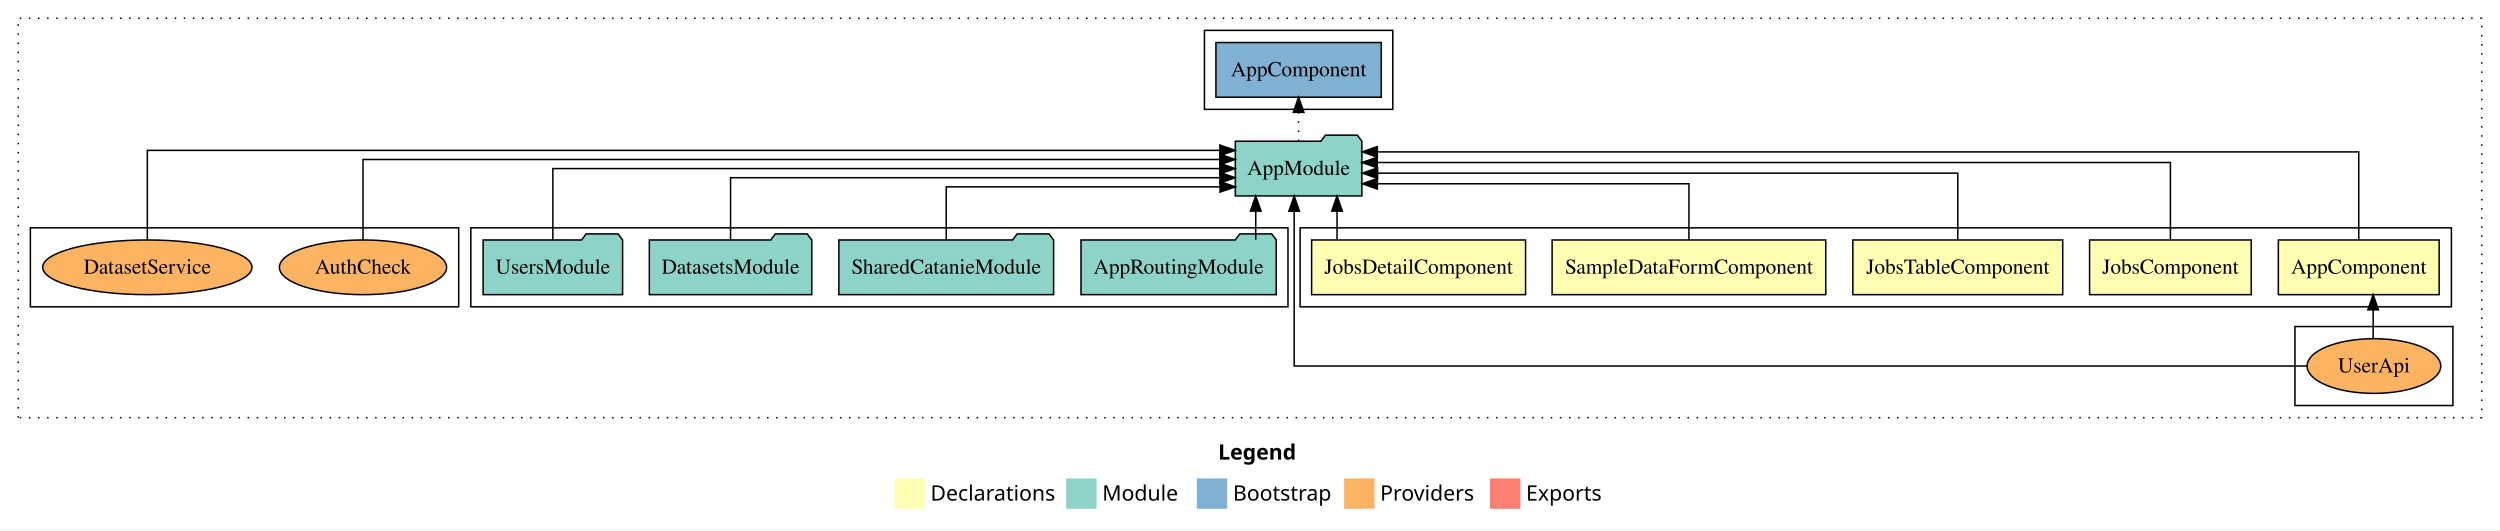
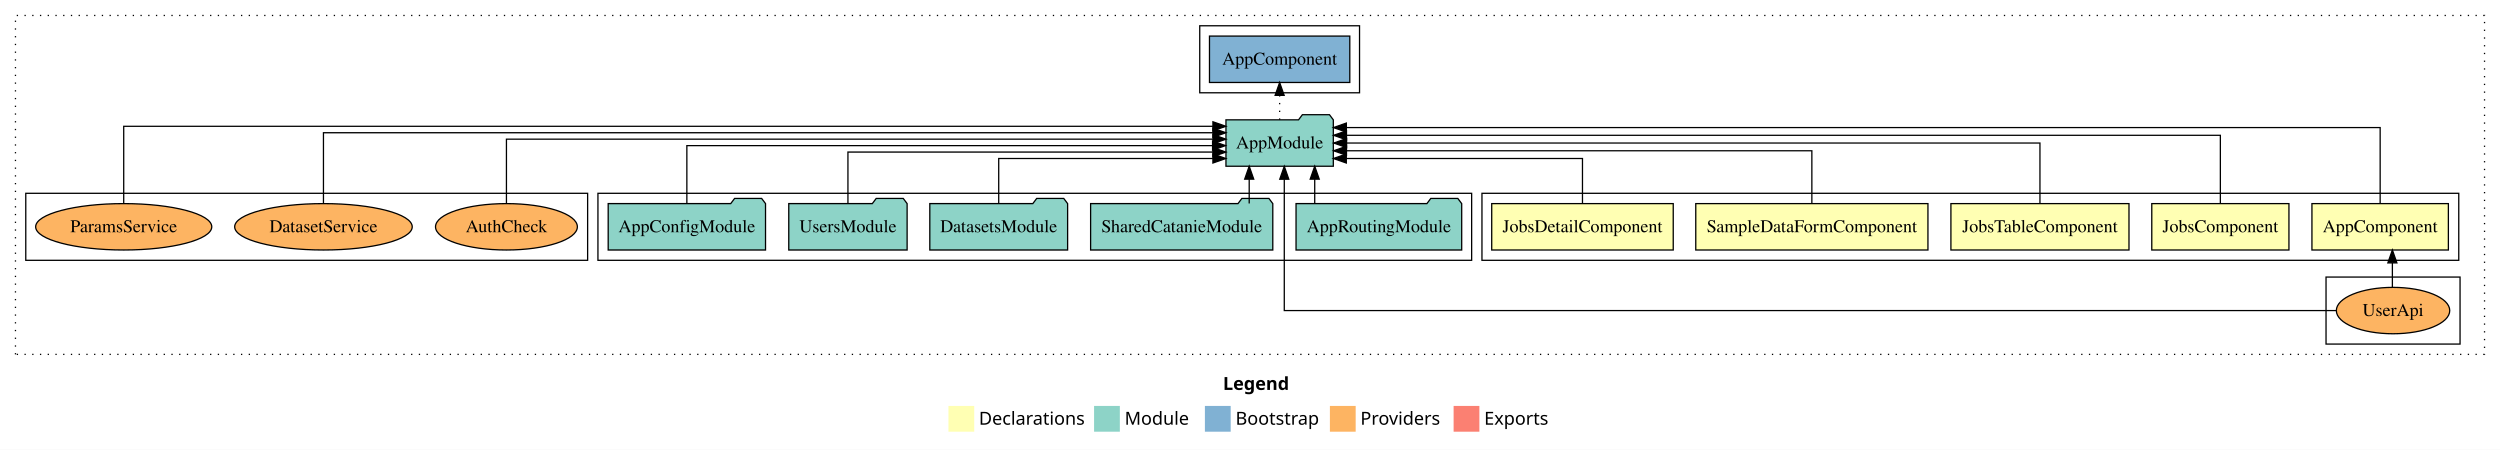
- <svg xmlns="http://www.w3.org/2000/svg" width="1646pt" height="349pt" viewBox="0.00 0.00 1646.00 349.00">
+ <svg xmlns="http://www.w3.org/2000/svg" width="1940pt" height="349pt" viewBox="0.00 0.00 1940.00 349.00">
  <g id="graph0" class="graph" transform="scale(1 1) rotate(0) translate(4 345)">
-     <polygon fill="#ffffff" stroke="transparent" points="-4,4 -4,-345 1642,-345 1642,4 -4,4" />
-     <text text-anchor="start" x="798.009" y="-42.4" font-family="sans-serif" font-weight="bold" font-size="14.00" fill="#000000">Legend</text>
-     <polygon fill="#ffffb3" stroke="transparent" points="585,-10 585,-30 605,-30 605,-10 585,-10" />
-     <text text-anchor="start" x="608.629" y="-15.4" font-family="sans-serif" font-size="14.00" fill="#000000">  Declarations</text>
-     <polygon fill="#8dd3c7" stroke="transparent" points="698,-10 698,-30 718,-30 718,-10 698,-10" />
-     <text text-anchor="start" x="721.725" y="-15.4" font-family="sans-serif" font-size="14.00" fill="#000000">  Module</text>
-     <polygon fill="#80b1d3" stroke="transparent" points="784,-10 784,-30 804,-30 804,-10 784,-10" />
-     <text text-anchor="start" x="807.781" y="-15.4" font-family="sans-serif" font-size="14.00" fill="#000000">  Bootstrap</text>
-     <polygon fill="#fdb462" stroke="transparent" points="881,-10 881,-30 901,-30 901,-10 881,-10" />
-     <text text-anchor="start" x="904.673" y="-15.4" font-family="sans-serif" font-size="14.00" fill="#000000">  Providers</text>
-     <polygon fill="#fb8072" stroke="transparent" points="977,-10 977,-30 997,-30 997,-10 977,-10" />
-     <text text-anchor="start" x="1000.726" y="-15.4" font-family="sans-serif" font-size="14.00" fill="#000000">  Exports</text>
+     <polygon fill="#ffffff" stroke="transparent" points="-4,4 -4,-345 1936,-345 1936,4 -4,4" />
+     <text text-anchor="start" x="945.009" y="-42.4" font-family="sans-serif" font-weight="bold" font-size="14.00" fill="#000000">Legend</text>
+     <polygon fill="#ffffb3" stroke="transparent" points="732,-10 732,-30 752,-30 752,-10 732,-10" />
+     <text text-anchor="start" x="755.629" y="-15.4" font-family="sans-serif" font-size="14.00" fill="#000000">  Declarations</text>
+     <polygon fill="#8dd3c7" stroke="transparent" points="845,-10 845,-30 865,-30 865,-10 845,-10" />
+     <text text-anchor="start" x="868.725" y="-15.4" font-family="sans-serif" font-size="14.00" fill="#000000">  Module</text>
+     <polygon fill="#80b1d3" stroke="transparent" points="931,-10 931,-30 951,-30 951,-10 931,-10" />
+     <text text-anchor="start" x="954.781" y="-15.4" font-family="sans-serif" font-size="14.00" fill="#000000">  Bootstrap</text>
+     <polygon fill="#fdb462" stroke="transparent" points="1028,-10 1028,-30 1048,-30 1048,-10 1028,-10" />
+     <text text-anchor="start" x="1051.673" y="-15.4" font-family="sans-serif" font-size="14.00" fill="#000000">  Providers</text>
+     <polygon fill="#fb8072" stroke="transparent" points="1124,-10 1124,-30 1144,-30 1144,-10 1124,-10" />
+     <text text-anchor="start" x="1147.726" y="-15.4" font-family="sans-serif" font-size="14.00" fill="#000000">  Exports</text>
    <g id="clust1" class="cluster">
-       <polygon fill="none" stroke="#000000" stroke-dasharray="1,5" points="8,-70 8,-333 1630,-333 1630,-70 8,-70" />
+       <polygon fill="none" stroke="#000000" stroke-dasharray="1,5" points="8,-70 8,-333 1924,-333 1924,-70 8,-70" />
    </g>
    <g id="clust2" class="cluster">
-       <polygon fill="none" stroke="#000000" points="852,-143 852,-195 1610,-195 1610,-143 852,-143" />
+       <polygon fill="none" stroke="#000000" points="1146,-143 1146,-195 1904,-195 1904,-143 1146,-143" />
    </g>
    <g id="clust3" class="cluster">
-       <polygon fill="none" stroke="#000000" points="1507,-78 1507,-130 1611,-130 1611,-78 1507,-78" />
+       <polygon fill="none" stroke="#000000" points="1801,-78 1801,-130 1905,-130 1905,-78 1801,-78" />
    </g>
    <g id="clust8" class="cluster">
-       <polygon fill="none" stroke="#000000" points="306,-143 306,-195 844,-195 844,-143 306,-143" />
+       <polygon fill="none" stroke="#000000" points="460,-143 460,-195 1138,-195 1138,-143 460,-143" />
    </g>
    <g id="clust10" class="cluster">
-       <polygon fill="none" stroke="#000000" points="789,-273 789,-325 913,-325 913,-273 789,-273" />
+       <polygon fill="none" stroke="#000000" points="927,-273 927,-325 1051,-325 1051,-273 927,-273" />
    </g>
    <g id="clust11" class="cluster">
-       <polygon fill="none" stroke="#000000" points="16,-143 16,-195 298,-195 298,-143 16,-143" />
+       <polygon fill="none" stroke="#000000" points="16,-143 16,-195 452,-195 452,-143 16,-143" />
    </g>
    <g id="node1" class="node">
-       <polygon fill="#ffffb3" stroke="#000000" points="1601.94,-187 1496.06,-187 1496.06,-151 1601.94,-151 1601.94,-187" />
-       <text text-anchor="middle" x="1549" y="-164.8" font-family="Times,serif" font-size="14.00" fill="#000000">AppComponent</text>
+       <polygon fill="#ffffb3" stroke="#000000" points="1895.94,-187 1790.06,-187 1790.06,-151 1895.94,-151 1895.94,-187" />
+       <text text-anchor="middle" x="1843" y="-164.8" font-family="Times,serif" font-size="14.00" fill="#000000">AppComponent</text>
    </g>
    <g id="node6" class="node">
-       <polygon fill="#8dd3c7" stroke="#000000" points="892.657,-252 889.657,-256 868.657,-256 865.657,-252 809.343,-252 809.343,-216 892.657,-216 892.657,-252" />
-       <text text-anchor="middle" x="851" y="-229.8" font-family="Times,serif" font-size="14.00" fill="#000000">AppModule</text>
+       <polygon fill="#8dd3c7" stroke="#000000" points="1030.657,-252 1027.657,-256 1006.657,-256 1003.657,-252 947.343,-252 947.343,-216 1030.657,-216 1030.657,-252" />
+       <text text-anchor="middle" x="989" y="-229.8" font-family="Times,serif" font-size="14.00" fill="#000000">AppModule</text>
    </g>
    <g id="edge1" class="edge">
-       <path fill="none" stroke="#000000" d="M1549,-187.011C1549,-209.485 1549,-245 1549,-245 1549,-245 902.832,-245 902.832,-245" />
-       <polygon fill="#000000" stroke="#000000" points="902.832,-241.5 892.832,-245 902.832,-248.5 902.832,-241.5" />
+       <path fill="none" stroke="#000000" d="M1843,-187.248C1843,-210.018 1843,-246 1843,-246 1843,-246 1040.768,-246 1040.768,-246" />
+       <polygon fill="#000000" stroke="#000000" points="1040.768,-242.5 1030.768,-246 1040.768,-249.5 1040.768,-242.5" />
    </g>
    <g id="node2" class="node">
-       <polygon fill="#ffffb3" stroke="#000000" points="1478.222,-187 1371.778,-187 1371.778,-151 1478.222,-151 1478.222,-187" />
-       <text text-anchor="middle" x="1425" y="-164.8" font-family="Times,serif" font-size="14.00" fill="#000000">JobsComponent</text>
+       <polygon fill="#ffffb3" stroke="#000000" points="1772.222,-187 1665.778,-187 1665.778,-151 1772.222,-151 1772.222,-187" />
+       <text text-anchor="middle" x="1719" y="-164.8" font-family="Times,serif" font-size="14.00" fill="#000000">JobsComponent</text>
    </g>
    <g id="edge3" class="edge">
-       <path fill="none" stroke="#000000" d="M1425,-187.129C1425,-207.572 1425,-238 1425,-238 1425,-238 902.743,-238 902.743,-238" />
-       <polygon fill="#000000" stroke="#000000" points="902.743,-234.5 892.743,-238 902.743,-241.5 902.743,-234.5" />
+       <path fill="none" stroke="#000000" d="M1719,-187.284C1719,-208.321 1719,-240 1719,-240 1719,-240 1040.87,-240 1040.87,-240" />
+       <polygon fill="#000000" stroke="#000000" points="1040.87,-236.5 1030.87,-240 1040.87,-243.5 1040.87,-236.5" />
    </g>
    <g id="node3" class="node">
-       <polygon fill="#ffffb3" stroke="#000000" points="1354.094,-187 1215.906,-187 1215.906,-151 1354.094,-151 1354.094,-187" />
-       <text text-anchor="middle" x="1285" y="-164.8" font-family="Times,serif" font-size="14.00" fill="#000000">JobsTableComponent</text>
+       <polygon fill="#ffffb3" stroke="#000000" points="1648.094,-187 1509.906,-187 1509.906,-151 1648.094,-151 1648.094,-187" />
+       <text text-anchor="middle" x="1579" y="-164.8" font-family="Times,serif" font-size="14.00" fill="#000000">JobsTableComponent</text>
    </g>
    <g id="edge4" class="edge">
-       <path fill="none" stroke="#000000" d="M1285,-187.267C1285,-205.555 1285,-231 1285,-231 1285,-231 903.008,-231 903.008,-231" />
-       <polygon fill="#000000" stroke="#000000" points="903.008,-227.5 893.008,-231 903.008,-234.5 903.008,-227.5" />
+       <path fill="none" stroke="#000000" d="M1579,-187.106C1579,-206.339 1579,-234 1579,-234 1579,-234 1040.958,-234 1040.958,-234" />
+       <polygon fill="#000000" stroke="#000000" points="1040.958,-230.5 1030.958,-234 1040.958,-237.5 1040.958,-230.5" />
    </g>
    <g id="node4" class="node">
-       <polygon fill="#ffffb3" stroke="#000000" points="1198.086,-187 1017.914,-187 1017.914,-151 1198.086,-151 1198.086,-187" />
-       <text text-anchor="middle" x="1108" y="-164.8" font-family="Times,serif" font-size="14.00" fill="#000000">SampleDataFormComponent</text>
+       <polygon fill="#ffffb3" stroke="#000000" points="1492.086,-187 1311.914,-187 1311.914,-151 1492.086,-151 1492.086,-187" />
+       <text text-anchor="middle" x="1402" y="-164.8" font-family="Times,serif" font-size="14.00" fill="#000000">SampleDataFormComponent</text>
    </g>
    <g id="edge5" class="edge">
-       <path fill="none" stroke="#000000" d="M1108,-187.009C1108,-203.049 1108,-224 1108,-224 1108,-224 902.864,-224 902.864,-224" />
-       <polygon fill="#000000" stroke="#000000" points="902.864,-220.5 892.864,-224 902.863,-227.5 902.864,-220.5" />
+       <path fill="none" stroke="#000000" d="M1402,-187.023C1402,-204.373 1402,-228 1402,-228 1402,-228 1040.873,-228 1040.873,-228" />
+       <polygon fill="#000000" stroke="#000000" points="1040.873,-224.5 1030.873,-228 1040.873,-231.5 1040.873,-224.5" />
    </g>
    <g id="node5" class="node">
-       <polygon fill="#ffffb3" stroke="#000000" points="1000.43,-187 859.57,-187 859.57,-151 1000.43,-151 1000.43,-187" />
-       <text text-anchor="middle" x="930" y="-164.8" font-family="Times,serif" font-size="14.00" fill="#000000">JobsDetailComponent</text>
+       <polygon fill="#ffffb3" stroke="#000000" points="1294.43,-187 1153.57,-187 1153.57,-151 1294.43,-151 1294.43,-187" />
+       <text text-anchor="middle" x="1224" y="-164.8" font-family="Times,serif" font-size="14.00" fill="#000000">JobsDetailComponent</text>
    </g>
    <g id="edge6" class="edge">
-       <path fill="none" stroke="#000000" d="M876.307,-187.106C876.307,-187.106 876.307,-205.991 876.307,-205.991" />
-       <polygon fill="#000000" stroke="#000000" points="872.807,-205.991 876.307,-215.991 879.807,-205.991 872.807,-205.991" />
+       <path fill="none" stroke="#000000" d="M1224,-187.24C1224,-202.571 1224,-222 1224,-222 1224,-222 1040.743,-222 1040.743,-222" />
+       <polygon fill="#000000" stroke="#000000" points="1040.743,-218.5 1030.743,-222 1040.743,-225.5 1040.743,-218.5" />
+     </g>
+     <g id="node13" class="node">
+       <polygon fill="#80b1d3" stroke="#000000" points="1043.439,-317 934.561,-317 934.561,-281 1043.439,-281 1043.439,-317" />
+       <text text-anchor="middle" x="989" y="-294.8" font-family="Times,serif" font-size="14.00" fill="#000000">AppComponent </text>
+     </g>
+     <g id="edge12" class="edge">
+       <path fill="none" stroke="#000000" stroke-dasharray="1,5" d="M989,-252.106C989,-252.106 989,-270.991 989,-270.991" />
+       <polygon fill="#000000" stroke="#000000" points="985.5,-270.991 989,-280.991 992.5,-270.991 985.5,-270.991" />
+     </g>
+     <g id="node7" class="node">
+       <ellipse fill="#fdb462" stroke="#000000" cx="1853" cy="-104" rx="43.998" ry="18" />
+       <text text-anchor="middle" x="1853" y="-99.8" font-family="Times,serif" font-size="14.00" fill="#000000">UserApi</text>
+     </g>
+     <g id="edge2" class="edge">
+       <path fill="none" stroke="#000000" d="M1852.486,-122.106C1852.486,-122.106 1852.486,-140.991 1852.486,-140.991" />
+       <polygon fill="#000000" stroke="#000000" points="1848.986,-140.991 1852.486,-150.991 1855.986,-140.991 1848.986,-140.991" />
+     </g>
+     <g id="edge16" class="edge">
+       <path fill="none" stroke="#000000" d="M1809.15,-104C1633.818,-104 992.602,-104 992.602,-104 992.602,-104 992.602,-205.924 992.602,-205.924" />
+       <polygon fill="#000000" stroke="#000000" points="989.102,-205.924 992.602,-215.924 996.102,-205.924 989.102,-205.924" />
+     </g>
+     <g id="node8" class="node">
+       <polygon fill="#8dd3c7" stroke="#000000" points="1130.274,-187 1127.274,-191 1106.274,-191 1103.274,-187 1001.726,-187 1001.726,-151 1130.274,-151 1130.274,-187" />
+       <text text-anchor="middle" x="1066" y="-164.8" font-family="Times,serif" font-size="14.00" fill="#000000">AppRoutingModule</text>
+     </g>
+     <g id="edge7" class="edge">
+       <path fill="none" stroke="#000000" d="M1016.221,-187.106C1016.221,-187.106 1016.221,-205.991 1016.221,-205.991" />
+       <polygon fill="#000000" stroke="#000000" points="1012.721,-205.991 1016.221,-215.991 1019.721,-205.991 1012.721,-205.991" />
+     </g>
+     <g id="node9" class="node">
+       <polygon fill="#8dd3c7" stroke="#000000" points="983.684,-187 980.684,-191 959.684,-191 956.684,-187 842.316,-187 842.316,-151 983.684,-151 983.684,-187" />
+       <text text-anchor="middle" x="913" y="-164.8" font-family="Times,serif" font-size="14.00" fill="#000000">SharedCatanieModule</text>
+     </g>
+     <g id="edge8" class="edge">
+       <path fill="none" stroke="#000000" d="M965.382,-187.106C965.382,-187.106 965.382,-205.991 965.382,-205.991" />
+       <polygon fill="#000000" stroke="#000000" points="961.882,-205.991 965.382,-215.991 968.882,-205.991 961.882,-205.991" />
+     </g>
+     <g id="node10" class="node">
+       <polygon fill="#8dd3c7" stroke="#000000" points="824.471,-187 821.471,-191 800.471,-191 797.471,-187 717.529,-187 717.529,-151 824.471,-151 824.471,-187" />
+       <text text-anchor="middle" x="771" y="-164.8" font-family="Times,serif" font-size="14.00" fill="#000000">DatasetsModule</text>
+     </g>
+     <g id="edge9" class="edge">
+       <path fill="none" stroke="#000000" d="M771,-187.24C771,-202.571 771,-222 771,-222 771,-222 937.225,-222 937.225,-222" />
+       <polygon fill="#000000" stroke="#000000" points="937.225,-225.5 947.225,-222 937.225,-218.5 937.225,-225.5" />
+     </g>
+     <g id="node11" class="node">
+       <polygon fill="#8dd3c7" stroke="#000000" points="699.922,-187 696.922,-191 675.922,-191 672.922,-187 608.078,-187 608.078,-151 699.922,-151 699.922,-187" />
+       <text text-anchor="middle" x="654" y="-164.8" font-family="Times,serif" font-size="14.00" fill="#000000">UsersModule</text>
+     </g>
+     <g id="edge10" class="edge">
+       <path fill="none" stroke="#000000" d="M654,-187.034C654,-204.06 654,-227 654,-227 654,-227 937.249,-227 937.249,-227" />
+       <polygon fill="#000000" stroke="#000000" points="937.249,-230.5 947.249,-227 937.249,-223.5 937.249,-230.5" />
    </g>
    <g id="node12" class="node">
-       <polygon fill="#80b1d3" stroke="#000000" points="905.439,-317 796.561,-317 796.561,-281 905.439,-281 905.439,-317" />
-       <text text-anchor="middle" x="851" y="-294.8" font-family="Times,serif" font-size="14.00" fill="#000000">AppComponent </text>
+       <polygon fill="#8dd3c7" stroke="#000000" points="590.045,-187 587.045,-191 566.045,-191 563.045,-187 467.955,-187 467.955,-151 590.045,-151 590.045,-187" />
+       <text text-anchor="middle" x="529" y="-164.8" font-family="Times,serif" font-size="14.00" fill="#000000">AppConfigModule</text>
    </g>
    <g id="edge11" class="edge">
-       <path fill="none" stroke="#000000" stroke-dasharray="1,5" d="M851,-252.106C851,-252.106 851,-270.991 851,-270.991" />
-       <polygon fill="#000000" stroke="#000000" points="847.5,-270.991 851,-280.991 854.5,-270.991 847.5,-270.991" />
+       <path fill="none" stroke="#000000" d="M529,-187.222C529,-205.828 529,-232 529,-232 529,-232 936.959,-232 936.959,-232" />
+       <polygon fill="#000000" stroke="#000000" points="936.959,-235.5 946.959,-232 936.959,-228.5 936.959,-235.5" />
    </g>
-     <g id="node7" class="node">
-       <ellipse fill="#fdb462" stroke="#000000" cx="1559" cy="-104" rx="43.998" ry="18" />
-       <text text-anchor="middle" x="1559" y="-99.8" font-family="Times,serif" font-size="14.00" fill="#000000">UserApi</text>
+     <g id="node14" class="node">
+       <ellipse fill="#fdb462" stroke="#000000" cx="389" cy="-169" rx="55.038" ry="18" />
+       <text text-anchor="middle" x="389" y="-164.8" font-family="Times,serif" font-size="14.00" fill="#000000">AuthCheck</text>
    </g>
-     <g id="edge2" class="edge">
-       <path fill="none" stroke="#000000" d="M1558.486,-122.106C1558.486,-122.106 1558.486,-140.991 1558.486,-140.991" />
-       <polygon fill="#000000" stroke="#000000" points="1554.986,-140.991 1558.486,-150.991 1561.986,-140.991 1554.986,-140.991" />
+     <g id="edge13" class="edge">
+       <path fill="none" stroke="#000000" d="M389,-187.223C389,-207.365 389,-237 389,-237 389,-237 937.285,-237 937.285,-237" />
+       <polygon fill="#000000" stroke="#000000" points="937.286,-240.5 947.285,-237 937.285,-233.5 937.286,-240.5" />
+     </g>
+     <g id="node15" class="node">
+       <ellipse fill="#fdb462" stroke="#000000" cx="247" cy="-169" rx="68.893" ry="18" />
+       <text text-anchor="middle" x="247" y="-164.8" font-family="Times,serif" font-size="14.00" fill="#000000">DatasetService</text>
    </g>
    <g id="edge14" class="edge">
-       <path fill="none" stroke="#000000" d="M1515.066,-104C1360.07,-104 848.086,-104 848.086,-104 848.086,-104 848.086,-205.924 848.086,-205.924" />
-       <polygon fill="#000000" stroke="#000000" points="844.586,-205.924 848.086,-215.924 851.586,-205.924 844.586,-205.924" />
+       <path fill="none" stroke="#000000" d="M247,-187.045C247,-208.662 247,-242 247,-242 247,-242 937.249,-242 937.249,-242" />
+       <polygon fill="#000000" stroke="#000000" points="937.249,-245.5 947.249,-242 937.249,-238.5 937.249,-245.5" />
    </g>
-     <g id="node8" class="node">
-       <polygon fill="#8dd3c7" stroke="#000000" points="836.274,-187 833.274,-191 812.274,-191 809.274,-187 707.726,-187 707.726,-151 836.274,-151 836.274,-187" />
-       <text text-anchor="middle" x="772" y="-164.8" font-family="Times,serif" font-size="14.00" fill="#000000">AppRoutingModule</text>
+     <g id="node16" class="node">
+       <ellipse fill="#fdb462" stroke="#000000" cx="92" cy="-169" rx="68.332" ry="18" />
+       <text text-anchor="middle" x="92" y="-164.8" font-family="Times,serif" font-size="14.00" fill="#000000">ParamsService</text>
    </g>
-     <g id="edge7" class="edge">
-       <path fill="none" stroke="#000000" d="M822.779,-187.106C822.779,-187.106 822.779,-205.991 822.779,-205.991" />
-       <polygon fill="#000000" stroke="#000000" points="819.279,-205.991 822.779,-215.991 826.279,-205.991 819.279,-205.991" />
-     </g>
-     <g id="node9" class="node">
-       <polygon fill="#8dd3c7" stroke="#000000" points="689.684,-187 686.684,-191 665.684,-191 662.684,-187 548.316,-187 548.316,-151 689.684,-151 689.684,-187" />
-       <text text-anchor="middle" x="619" y="-164.8" font-family="Times,serif" font-size="14.00" fill="#000000">SharedCatanieModule</text>
-     </g>
-     <g id="edge8" class="edge">
-       <path fill="none" stroke="#000000" d="M619,-187.24C619,-202.571 619,-222 619,-222 619,-222 799.255,-222 799.255,-222" />
-       <polygon fill="#000000" stroke="#000000" points="799.255,-225.5 809.255,-222 799.255,-218.5 799.255,-225.5" />
-     </g>
-     <g id="node10" class="node">
-       <polygon fill="#8dd3c7" stroke="#000000" points="530.471,-187 527.471,-191 506.471,-191 503.471,-187 423.529,-187 423.529,-151 530.471,-151 530.471,-187" />
-       <text text-anchor="middle" x="477" y="-164.8" font-family="Times,serif" font-size="14.00" fill="#000000">DatasetsModule</text>
-     </g>
-     <g id="edge9" class="edge">
-       <path fill="none" stroke="#000000" d="M477,-187.023C477,-204.373 477,-228 477,-228 477,-228 799.186,-228 799.186,-228" />
-       <polygon fill="#000000" stroke="#000000" points="799.186,-231.5 809.186,-228 799.186,-224.5 799.186,-231.5" />
-     </g>
-     <g id="node11" class="node">
-       <polygon fill="#8dd3c7" stroke="#000000" points="405.922,-187 402.922,-191 381.922,-191 378.922,-187 314.078,-187 314.078,-151 405.922,-151 405.922,-187" />
-       <text text-anchor="middle" x="360" y="-164.8" font-family="Times,serif" font-size="14.00" fill="#000000">UsersModule</text>
-     </g>
-     <g id="edge10" class="edge">
-       <path fill="none" stroke="#000000" d="M360,-187.106C360,-206.339 360,-234 360,-234 360,-234 799.138,-234 799.138,-234" />
-       <polygon fill="#000000" stroke="#000000" points="799.138,-237.5 809.138,-234 799.138,-230.5 799.138,-237.5" />
-     </g>
-     <g id="node13" class="node">
-       <ellipse fill="#fdb462" stroke="#000000" cx="235" cy="-169" rx="55.038" ry="18" />
-       <text text-anchor="middle" x="235" y="-164.8" font-family="Times,serif" font-size="14.00" fill="#000000">AuthCheck</text>
-     </g>
-     <g id="edge12" class="edge">
-       <path fill="none" stroke="#000000" d="M235,-187.284C235,-208.321 235,-240 235,-240 235,-240 799.144,-240 799.144,-240" />
-       <polygon fill="#000000" stroke="#000000" points="799.144,-243.5 809.144,-240 799.144,-236.5 799.144,-243.5" />
-     </g>
-     <g id="node14" class="node">
-       <ellipse fill="#fdb462" stroke="#000000" cx="93" cy="-169" rx="68.893" ry="18" />
-       <text text-anchor="middle" x="93" y="-164.8" font-family="Times,serif" font-size="14.00" fill="#000000">DatasetService</text>
-     </g>
-     <g id="edge13" class="edge">
-       <path fill="none" stroke="#000000" d="M93,-187.248C93,-210.018 93,-246 93,-246 93,-246 799.167,-246 799.167,-246" />
-       <polygon fill="#000000" stroke="#000000" points="799.167,-249.5 809.167,-246 799.167,-242.5 799.167,-249.5" />
+     <g id="edge15" class="edge">
+       <path fill="none" stroke="#000000" d="M92,-187.091C92,-210.133 92,-247 92,-247 92,-247 937.237,-247 937.237,-247" />
+       <polygon fill="#000000" stroke="#000000" points="937.237,-250.5 947.237,-247 937.237,-243.5 937.237,-250.5" />
    </g>
  </g>
</svg>
